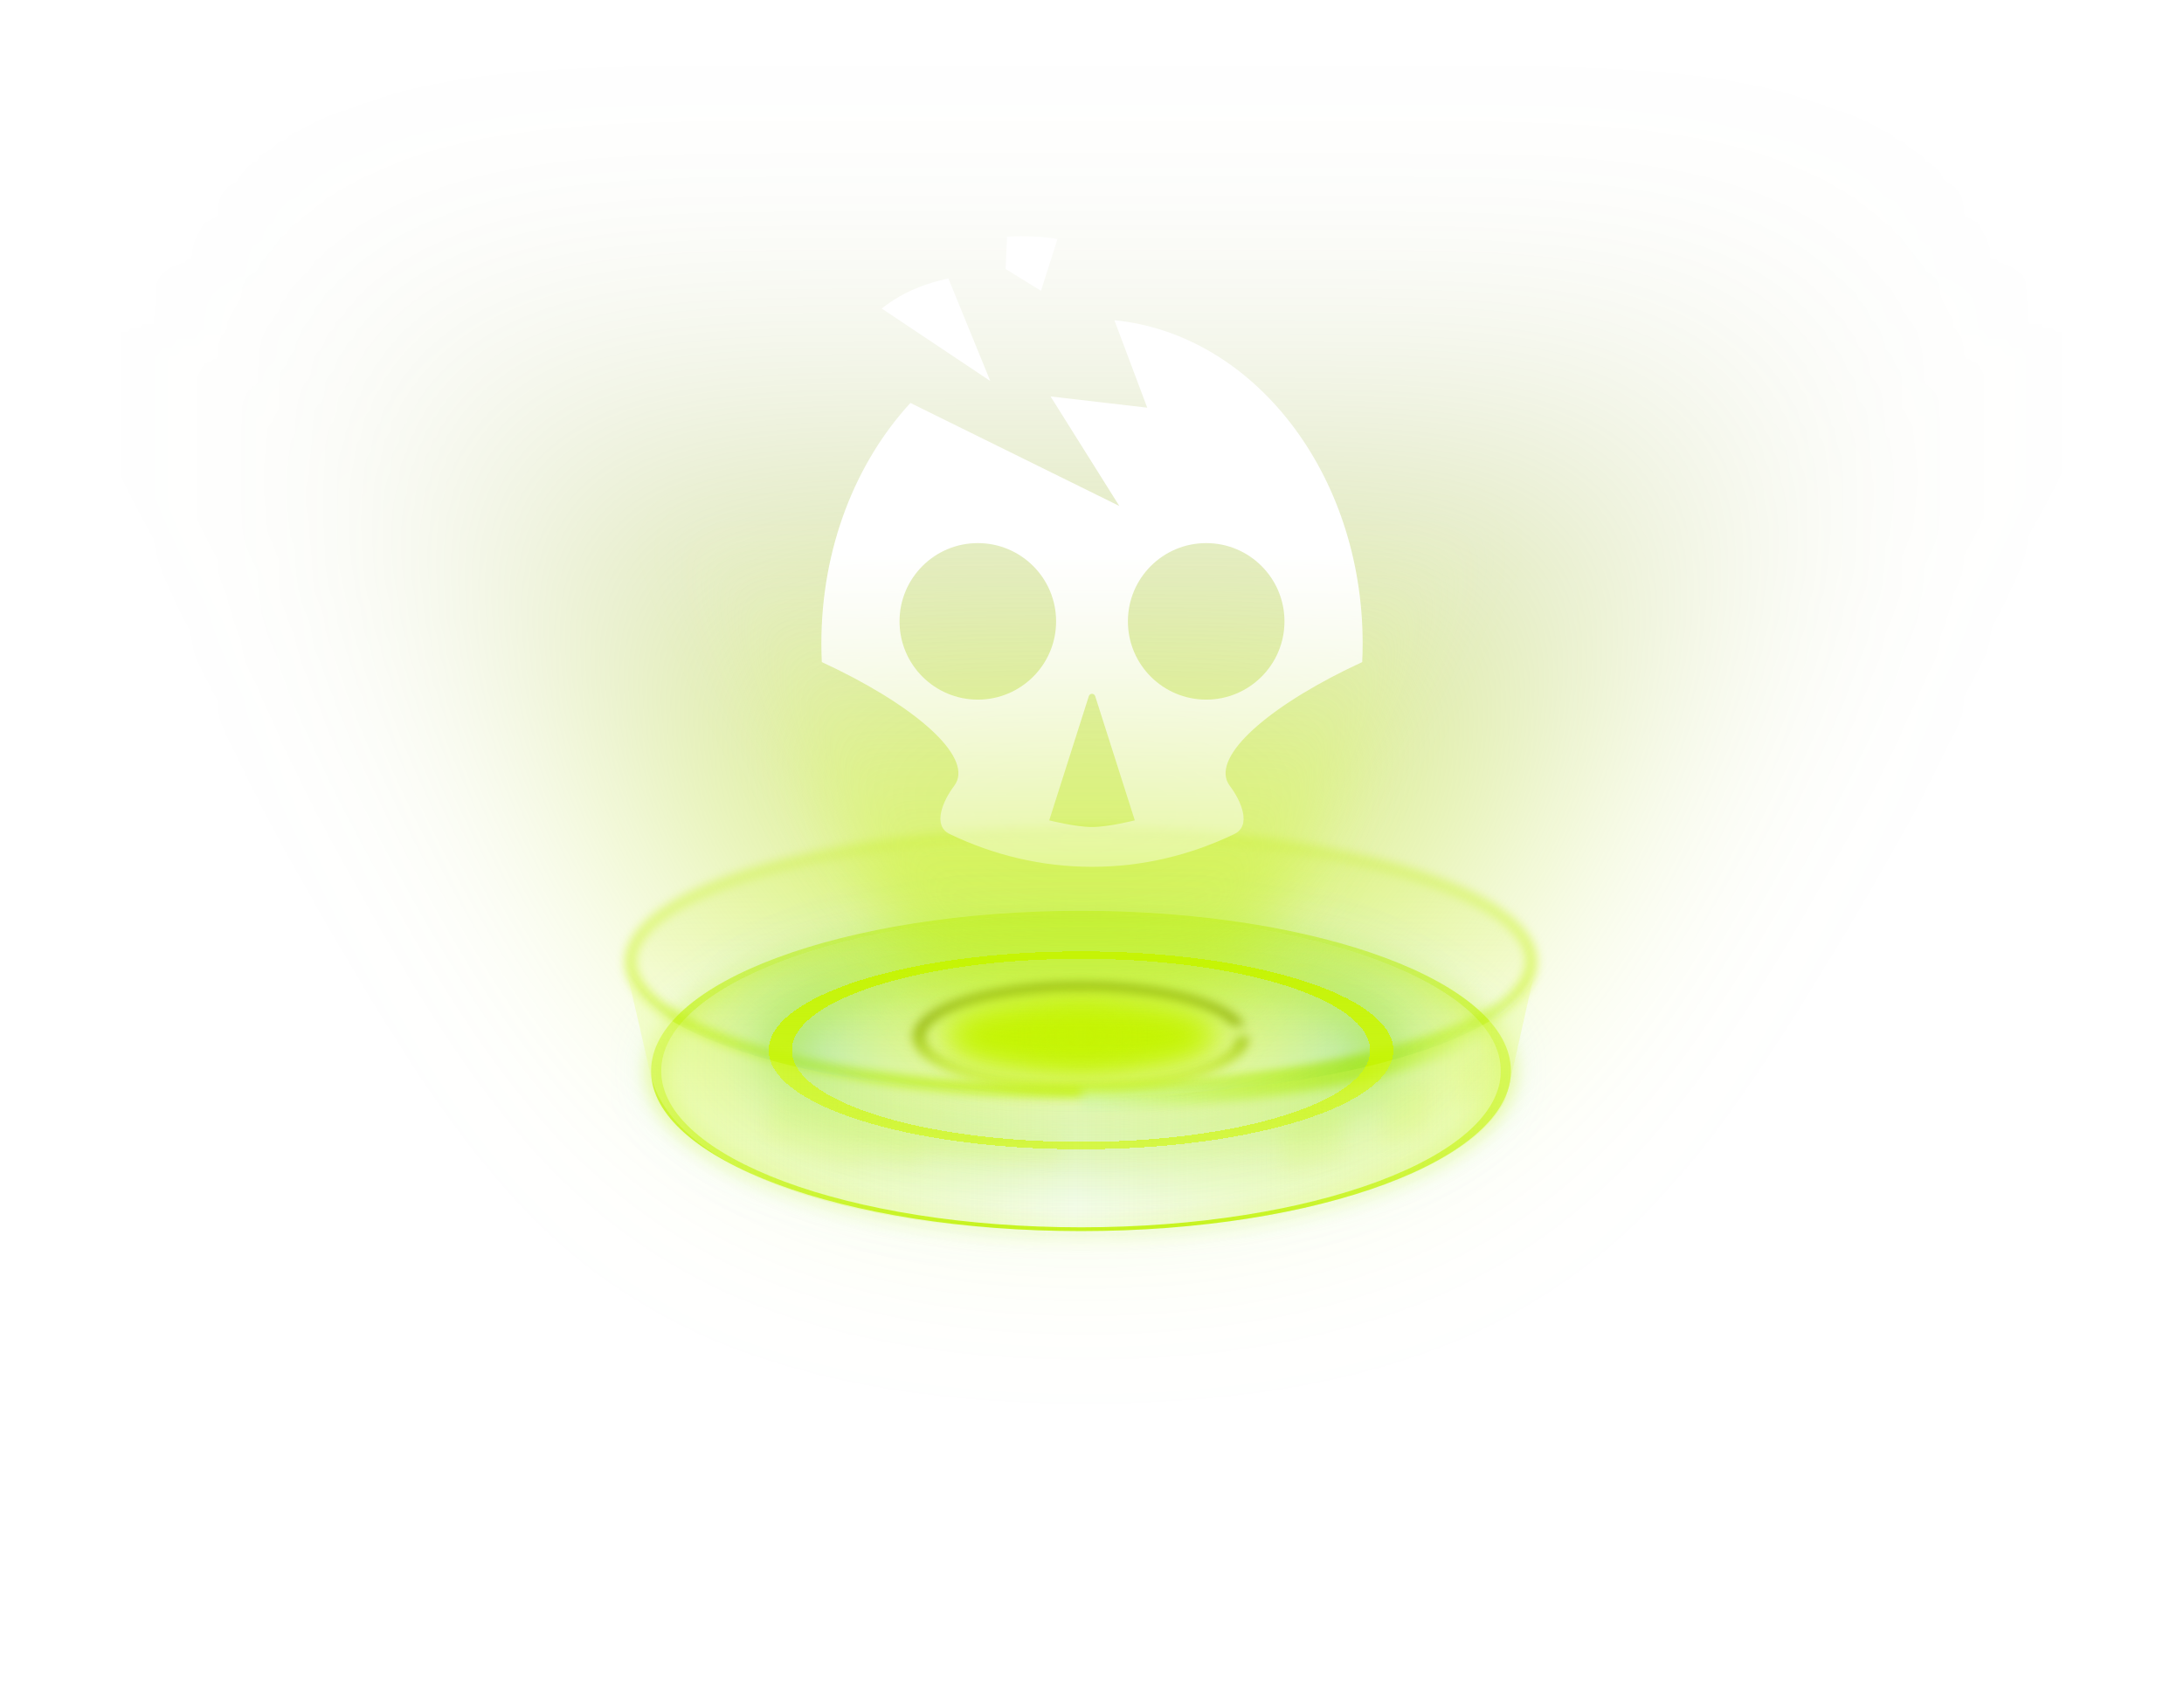
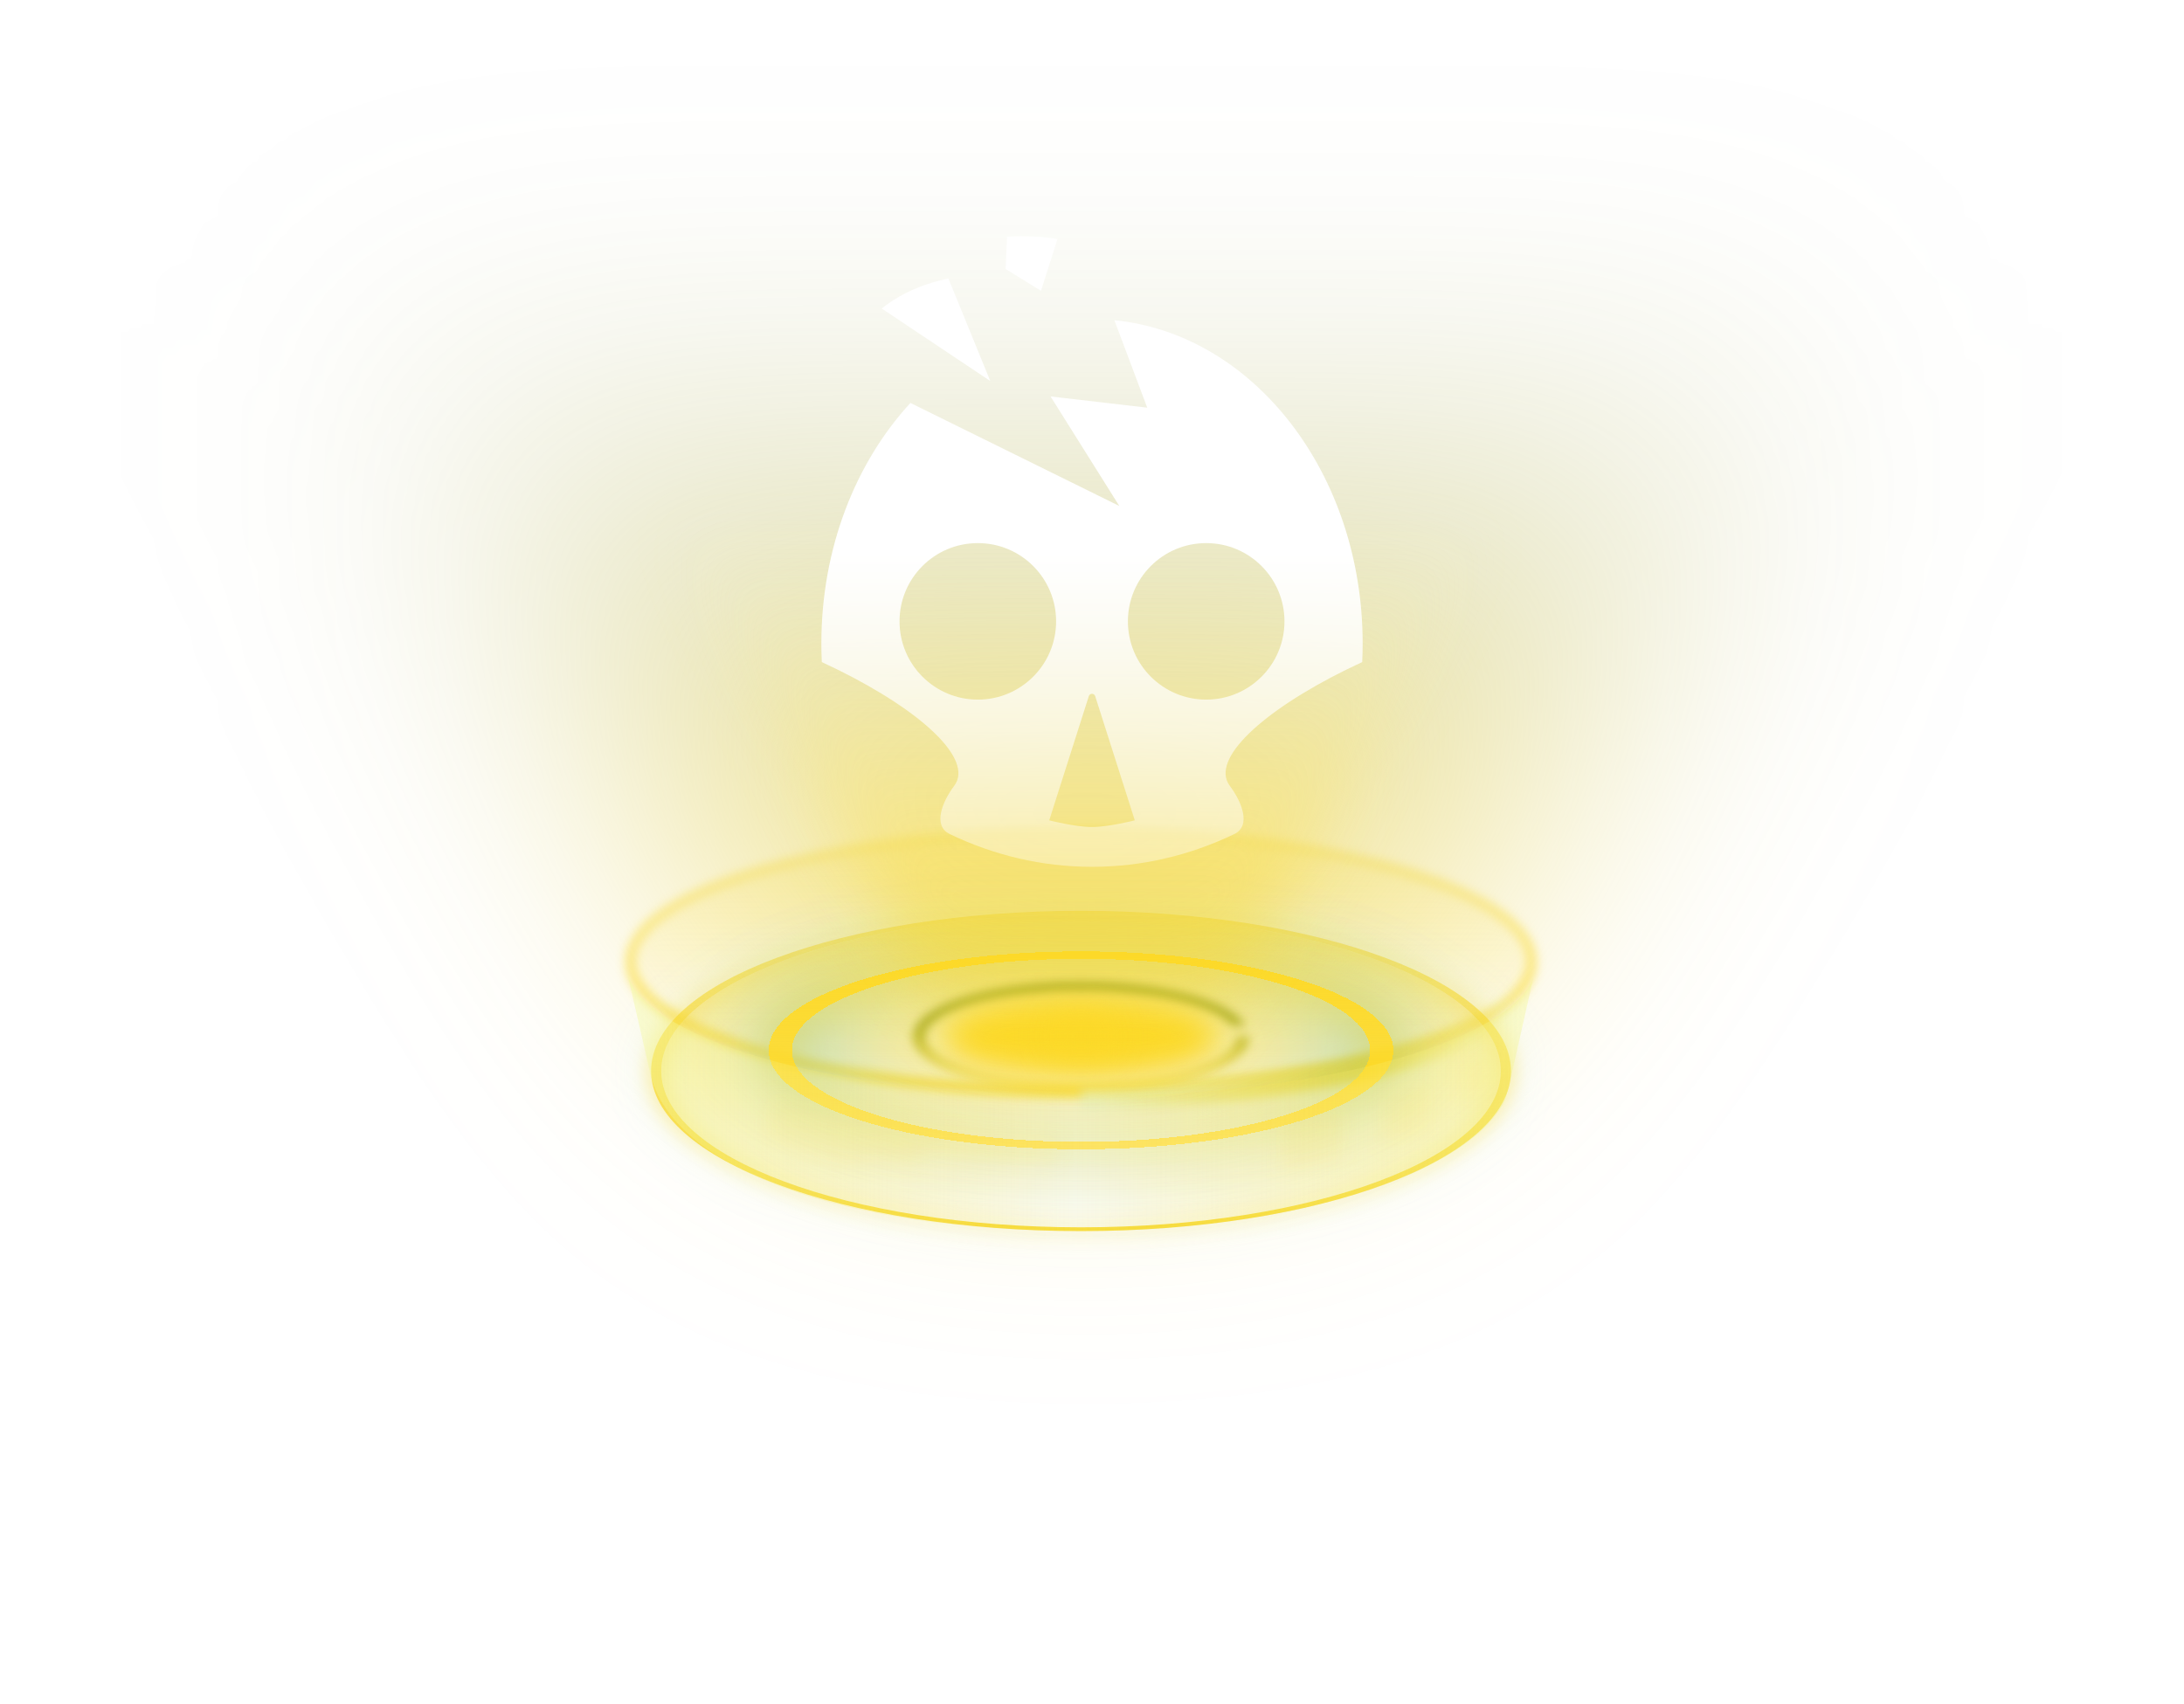
<svg xmlns="http://www.w3.org/2000/svg" width="305" height="238" viewBox="0 0 305 238" fill="none">
  <g filter="url(#filter0_f_15_4515)">
    <ellipse cx="150.967" cy="134.301" rx="63.626" ry="18.857" fill="url(#paint0_linear_15_4515)" fill-opacity="0.4" />
    <path d="M213.894 134.301C213.894 136.562 212.344 138.86 209.192 141.069C206.059 143.264 201.48 145.27 195.759 146.965C184.325 150.354 168.489 152.46 150.967 152.46C133.444 152.46 117.608 150.354 106.175 146.965C100.453 145.27 95.874 143.264 92.741 141.069C89.589 138.86 88.039 136.562 88.039 134.301C88.039 132.04 89.589 129.742 92.741 127.532C95.874 125.337 100.453 123.332 106.175 121.636C117.608 118.248 133.444 116.142 150.967 116.142C168.489 116.142 184.325 118.248 195.759 121.636C201.48 123.332 206.059 125.337 209.192 127.532C212.344 129.742 213.894 132.04 213.894 134.301Z" stroke="url(#paint1_linear_15_4515)" stroke-width="1.397" />
  </g>
  <g filter="url(#filter1_f_15_4515)">
    <path d="M214.592 134.301C214.592 144.715 186.106 153.158 150.966 153.158" stroke="url(#paint2_linear_15_4515)" stroke-width="3.492" />
  </g>
  <ellipse cx="150.967" cy="149.596" rx="58.617" ry="21.84" fill="url(#paint3_linear_15_4515)" />
  <path fill-rule="evenodd" clip-rule="evenodd" d="M150.967 171.966C184.126 171.966 211.007 161.951 211.007 149.596C211.007 137.242 184.126 127.226 150.967 127.226C117.807 127.226 90.926 137.242 90.926 149.596C90.926 161.951 117.807 171.966 150.967 171.966ZM150.967 171.436C183.34 171.436 209.584 161.658 209.584 149.596C209.584 137.534 183.34 127.756 150.967 127.756C118.594 127.756 92.35 137.534 92.35 149.596C92.35 161.658 118.594 171.436 150.967 171.436Z" fill="url(#paint4_linear_15_4515)" />
  <g filter="url(#filter2_f_15_4515)">
    <path d="M151.248 195.702L42.865 42.773L262.135 42.773L151.248 195.702Z" fill="url(#paint5_linear_15_4515)" fill-opacity="0.6" />
  </g>
  <g filter="url(#filter3_df_15_4515)">
    <path fill-rule="evenodd" clip-rule="evenodd" d="M150.967 171.966C184.126 171.966 211.007 161.951 211.007 149.596C211.007 137.242 184.126 127.226 150.967 127.226C117.807 127.226 90.926 137.242 90.926 149.596C90.926 161.951 117.807 171.966 150.967 171.966ZM150.967 171.534C183.34 171.534 209.584 161.712 209.584 149.596C209.584 137.481 183.34 127.659 150.967 127.659C118.594 127.659 92.35 137.481 92.35 149.596C92.35 161.712 118.594 171.534 150.967 171.534Z" fill="url(#paint6_linear_15_4515)" shape-rendering="crispEdges" />
  </g>
  <g filter="url(#filter4_f_15_4515)">
    <path fill-rule="evenodd" clip-rule="evenodd" d="M150.966 160.536C175.056 160.536 194.585 154.348 194.585 146.714C194.585 139.08 175.056 132.892 150.966 132.892C126.876 132.892 107.347 139.08 107.347 146.714C107.347 154.348 126.876 160.536 150.966 160.536ZM150.966 159.506C173.261 159.506 191.334 153.779 191.334 146.714C191.334 139.649 173.261 133.922 150.966 133.922C128.671 133.922 110.597 139.649 110.597 146.714C110.597 153.779 128.671 159.506 150.966 159.506Z" fill="url(#paint7_linear_15_4515)" />
  </g>
  <g filter="url(#filter5_d_15_4515)">
    <path fill-rule="evenodd" clip-rule="evenodd" d="M150.966 160.536C175.056 160.536 194.585 154.348 194.585 146.714C194.585 139.08 175.056 132.892 150.966 132.892C126.876 132.892 107.347 139.08 107.347 146.714C107.347 154.348 126.876 160.536 150.966 160.536ZM150.966 159.506C173.261 159.506 191.334 153.779 191.334 146.714C191.334 139.649 173.261 133.922 150.966 133.922C128.671 133.922 110.597 139.649 110.597 146.714C110.597 153.779 128.671 159.506 150.966 159.506Z" fill="url(#paint8_linear_15_4515)" shape-rendering="crispEdges" />
  </g>
  <path fill-rule="evenodd" clip-rule="evenodd" d="M211.182 149.732C211.183 149.687 211.184 149.641 211.184 149.596C211.206 149.54 211.228 149.483 211.251 149.424L214.126 136.587C210.319 145.923 183.491 153.158 150.963 153.158C118.005 153.158 90.9 145.731 87.661 136.216L90.819 149.976L90.82 149.978C93.873 163.267 117.797 171.966 150.956 171.966C180.381 171.966 205.01 164.08 210.184 153.67L210.692 151.922L211.182 149.732Z" fill="url(#paint9_linear_15_4515)" fill-opacity="0.5" />
  <g filter="url(#filter6_f_15_4515)">
    <path fill-rule="evenodd" clip-rule="evenodd" d="M174.468 144.816C174.468 148.929 163.946 152.263 150.967 152.263C137.988 152.263 127.466 148.929 127.466 144.816C127.466 140.703 137.988 137.369 150.967 137.369C162.261 137.369 171.695 139.894 173.954 143.26H172.091C169.761 140.415 161.187 138.304 150.966 138.304C138.954 138.304 129.216 141.219 129.216 144.816C129.216 148.413 138.954 151.328 150.966 151.328C162.978 151.328 172.716 148.413 172.716 144.816L174.468 144.816C174.468 144.816 174.468 144.816 174.468 144.816Z" fill="url(#paint10_linear_15_4515)" />
  </g>
  <g filter="url(#filter7_f_15_4515)">
-     <path d="M169.923 144.816C169.923 147.843 161.436 150.298 150.967 150.298C140.497 150.298 132.01 147.843 132.01 144.816C132.01 141.788 140.497 139.334 150.967 139.334C161.436 139.334 169.923 141.788 169.923 144.816Z" fill="#C5F404" />
+     <path d="M169.923 144.816C169.923 147.843 161.436 150.298 150.967 150.298C140.497 150.298 132.01 147.843 132.01 144.816C132.01 141.788 140.497 139.334 150.967 139.334C161.436 139.334 169.923 141.788 169.923 144.816Z" fill="#fcd928" />
  </g>
  <g opacity="0.4" filter="url(#filter8_f_15_4515)">
    <path d="M150.949 175.975L91.594 70.906L210.002 70.906L150.949 175.975Z" fill="url(#paint11_linear_15_4515)" />
  </g>
  <g filter="url(#filter9_f_15_4515)">
-     <path fill-rule="evenodd" clip-rule="evenodd" d="M208.321 152.593L208.613 146.399C207.405 147.195 206.065 147.965 204.602 148.705C204.472 150.654 204.318 152.974 204.178 155.33C205.721 154.452 207.107 153.538 208.321 152.593ZM199.379 157.728L199.701 150.893C197.745 151.667 195.642 152.396 193.406 153.076C193.255 155.414 193.103 157.901 192.994 160.184C195.278 159.416 197.412 158.595 199.379 157.728ZM187.471 161.858L187.81 154.607C185.099 155.272 182.237 155.872 179.247 156.398C179.084 158.908 178.923 161.538 178.817 163.877C181.849 163.278 184.741 162.602 187.471 161.858Z" fill="#C5F404" fill-opacity="0.1" />
+     <path fill-rule="evenodd" clip-rule="evenodd" d="M208.321 152.593L208.613 146.399C207.405 147.195 206.065 147.965 204.602 148.705C204.472 150.654 204.318 152.974 204.178 155.33C205.721 154.452 207.107 153.538 208.321 152.593ZM199.379 157.728L199.701 150.893C197.745 151.667 195.642 152.396 193.406 153.076C193.255 155.414 193.103 157.901 192.994 160.184C195.278 159.416 197.412 158.595 199.379 157.728ZM187.471 161.858L187.81 154.607C185.099 155.272 182.237 155.872 179.247 156.398C179.084 158.908 178.923 161.538 178.817 163.877C181.849 163.278 184.741 162.602 187.471 161.858Z" fill="#fcd928" fill-opacity="0.1" />
  </g>
  <g filter="url(#filter10_f_15_4515)">
-     <path d="M155.145 144.677C155.145 145.628 153.275 146.399 150.967 146.399C148.66 146.399 146.79 145.628 146.79 144.677C146.79 143.727 148.66 142.956 150.967 142.956C153.275 142.956 155.145 143.727 155.145 144.677Z" fill="#C5F404" />
+     <path d="M155.145 144.677C155.145 145.628 153.275 146.399 150.967 146.399C148.66 146.399 146.79 145.628 146.79 144.677C146.79 143.727 148.66 142.956 150.967 142.956C153.275 142.956 155.145 143.727 155.145 144.677Z" fill="#fcd928" />
  </g>
  <g filter="url(#filter11_f_15_4515)">
-     <path d="M148.096 159.336C130.588 159.059 114.114 155.246 107.536 153.145L106.871 158.67C110.403 160.581 114.452 162.009 120.332 163.195L120.55 161.6C122.041 161.978 126.499 162.509 128.541 162.728L128.712 160.33C135.576 161.576 143.625 161.764 147.839 161.863L147.896 161.864C147.893 161.675 148.035 160.713 148.096 159.336Z" fill="#C5F404" fill-opacity="0.1" />
+     <path d="M148.096 159.336C130.588 159.059 114.114 155.246 107.536 153.145L106.871 158.67C110.403 160.581 114.452 162.009 120.332 163.195L120.55 161.6C122.041 161.978 126.499 162.509 128.541 162.728L128.712 160.33C135.576 161.576 143.625 161.764 147.839 161.863L147.896 161.864C147.893 161.675 148.035 160.713 148.096 159.336Z" fill="#fcd928" fill-opacity="0.1" />
  </g>
  <path fill-rule="evenodd" clip-rule="evenodd" d="M140.639 33.067L140.435 37.573L145.378 40.619L147.681 33.385C146.246 33.107 143.24 32.883 140.639 33.067ZM138.295 53.222L123.146 43.101C123.146 43.101 124.757 41.697 127.33 40.535C129.903 39.373 132.446 38.901 132.446 38.901L138.295 53.222ZM127.144 56.285L156.313 70.676L146.714 55.378L160.213 56.946L155.625 44.732C175.038 46.635 190.298 66.12 190.298 89.875C190.298 90.749 190.277 91.617 190.236 92.479C177.913 98.176 169.856 104.973 171.328 109.01C171.426 109.277 171.562 109.526 171.737 109.758C173.367 111.922 174.81 115.333 172.367 116.507C166.226 119.458 159.522 121.082 152.501 121.082C145.48 121.082 138.774 119.458 132.633 116.506C130.191 115.332 131.633 111.922 133.263 109.757C133.438 109.525 133.574 109.276 133.672 109.01C135.144 104.973 127.088 98.177 114.766 92.48C114.743 92.007 114.727 91.532 114.716 91.055C114.708 90.663 114.704 90.269 114.704 89.875C114.704 76.552 119.504 64.573 127.144 56.285ZM147.487 86.794C147.487 92.832 142.593 97.726 136.555 97.726C130.517 97.726 125.622 92.832 125.622 86.794C125.622 80.756 130.517 75.861 136.555 75.861C142.593 75.861 147.487 80.756 147.487 86.794ZM168.447 97.726C174.485 97.726 179.379 92.832 179.379 86.794C179.379 80.756 174.485 75.861 168.447 75.861C162.409 75.861 157.514 80.756 157.514 86.794C157.514 92.832 162.409 97.726 168.447 97.726ZM152.944 97.237L158.476 114.59C158.476 114.59 154.834 115.522 152.5 115.522C150.167 115.522 146.526 114.59 146.526 114.59L152.057 97.237C152.195 96.805 152.807 96.805 152.944 97.237Z" fill="url(#paint12_linear_15_4515)" />
  <defs>
    <filter id="filter0_f_15_4515" x="85.944" y="114.047" width="130.045" height="40.508" filterUnits="userSpaceOnUse" color-interpolation-filters="sRGB">
      <feFlood flood-opacity="0" result="BackgroundImageFix" />
      <feBlend mode="normal" in="SourceGraphic" in2="BackgroundImageFix" result="shape" />
      <feGaussianBlur stdDeviation="0.698" result="effect1_foregroundBlur_15_4515" />
    </filter>
    <filter id="filter1_f_15_4515" x="149.569" y="132.904" width="68.165" height="23.396" filterUnits="userSpaceOnUse" color-interpolation-filters="sRGB">
      <feFlood flood-opacity="0" result="BackgroundImageFix" />
      <feBlend mode="normal" in="SourceGraphic" in2="BackgroundImageFix" result="shape" />
      <feGaussianBlur stdDeviation="0.698" result="effect1_foregroundBlur_15_4515" />
    </filter>
    <filter id="filter2_f_15_4515" x="0.967" y="0.874" width="303.066" height="236.727" filterUnits="userSpaceOnUse" color-interpolation-filters="sRGB">
      <feFlood flood-opacity="0" result="BackgroundImageFix" />
      <feBlend mode="normal" in="SourceGraphic" in2="BackgroundImageFix" result="shape" />
      <feGaussianBlur stdDeviation="20.949" result="effect1_foregroundBlur_15_4515" />
    </filter>
    <filter id="filter3_df_15_4515" x="85.34" y="121.64" width="131.253" height="55.913" filterUnits="userSpaceOnUse" color-interpolation-filters="sRGB">
      <feFlood flood-opacity="0" result="BackgroundImageFix" />
      <feColorMatrix in="SourceAlpha" type="matrix" values="0 0 0 0 0 0 0 0 0 0 0 0 0 0 0 0 0 0 127 0" result="hardAlpha" />
      <feOffset />
      <feGaussianBlur stdDeviation="2.793" />
      <feComposite in2="hardAlpha" operator="out" />
      <feColorMatrix type="matrix" values="0 0 0 0 0.362 0 0 0 0 0.847 0 0 0 0 1 0 0 0 0.25 0" />
      <feBlend mode="normal" in2="BackgroundImageFix" result="effect1_dropShadow_15_4515" />
      <feBlend mode="normal" in="SourceGraphic" in2="effect1_dropShadow_15_4515" result="shape" />
      <feGaussianBlur stdDeviation="1.397" result="effect2_foregroundBlur_15_4515" />
    </filter>
    <filter id="filter4_f_15_4515" x="101.761" y="127.305" width="98.41" height="38.817" filterUnits="userSpaceOnUse" color-interpolation-filters="sRGB">
      <feFlood flood-opacity="0" result="BackgroundImageFix" />
      <feBlend mode="normal" in="SourceGraphic" in2="BackgroundImageFix" result="shape" />
      <feGaussianBlur stdDeviation="2.793" result="effect1_foregroundBlur_15_4515" />
    </filter>
    <filter id="filter5_d_15_4515" x="94.778" y="120.322" width="112.376" height="52.783" filterUnits="userSpaceOnUse" color-interpolation-filters="sRGB">
      <feFlood flood-opacity="0" result="BackgroundImageFix" />
      <feColorMatrix in="SourceAlpha" type="matrix" values="0 0 0 0 0 0 0 0 0 0 0 0 0 0 0 0 0 0 127 0" result="hardAlpha" />
      <feOffset />
      <feGaussianBlur stdDeviation="6.285" />
      <feComposite in2="hardAlpha" operator="out" />
      <feColorMatrix type="matrix" values="0 0 0 0 0.142 0 0 0 0 0.691 0 0 0 0 1 0 0 0 1 0" />
      <feBlend mode="normal" in2="BackgroundImageFix" result="effect1_dropShadow_15_4515" />
      <feBlend mode="normal" in="SourceGraphic" in2="effect1_dropShadow_15_4515" result="shape" />
    </filter>
    <filter id="filter6_f_15_4515" x="126.069" y="135.972" width="49.795" height="17.687" filterUnits="userSpaceOnUse" color-interpolation-filters="sRGB">
      <feFlood flood-opacity="0" result="BackgroundImageFix" />
      <feBlend mode="normal" in="SourceGraphic" in2="BackgroundImageFix" result="shape" />
      <feGaussianBlur stdDeviation="0.698" result="effect1_foregroundBlur_15_4515" />
    </filter>
    <filter id="filter7_f_15_4515" x="127.82" y="135.144" width="46.293" height="19.343" filterUnits="userSpaceOnUse" color-interpolation-filters="sRGB">
      <feFlood flood-opacity="0" result="BackgroundImageFix" />
      <feBlend mode="normal" in="SourceGraphic" in2="BackgroundImageFix" result="shape" />
      <feGaussianBlur stdDeviation="2.095" result="effect1_foregroundBlur_15_4515" />
    </filter>
    <filter id="filter8_f_15_4515" x="83.214" y="62.527" width="135.168" height="121.828" filterUnits="userSpaceOnUse" color-interpolation-filters="sRGB">
      <feFlood flood-opacity="0" result="BackgroundImageFix" />
      <feBlend mode="normal" in="SourceGraphic" in2="BackgroundImageFix" result="shape" />
      <feGaussianBlur stdDeviation="4.19" result="effect1_foregroundBlur_15_4515" />
    </filter>
    <filter id="filter9_f_15_4515" x="176.024" y="143.605" width="35.382" height="23.064" filterUnits="userSpaceOnUse" color-interpolation-filters="sRGB">
      <feFlood flood-opacity="0" result="BackgroundImageFix" />
      <feBlend mode="normal" in="SourceGraphic" in2="BackgroundImageFix" result="shape" />
      <feGaussianBlur stdDeviation="1.397" result="effect1_foregroundBlur_15_4515" />
    </filter>
    <filter id="filter10_f_15_4515" x="141.203" y="137.37" width="19.528" height="14.616" filterUnits="userSpaceOnUse" color-interpolation-filters="sRGB">
      <feFlood flood-opacity="0" result="BackgroundImageFix" />
      <feBlend mode="normal" in="SourceGraphic" in2="BackgroundImageFix" result="shape" />
      <feGaussianBlur stdDeviation="2.793" result="effect1_foregroundBlur_15_4515" />
    </filter>
    <filter id="filter11_f_15_4515" x="104.077" y="150.352" width="46.812" height="15.636" filterUnits="userSpaceOnUse" color-interpolation-filters="sRGB">
      <feFlood flood-opacity="0" result="BackgroundImageFix" />
      <feBlend mode="normal" in="SourceGraphic" in2="BackgroundImageFix" result="shape" />
      <feGaussianBlur stdDeviation="1.397" result="effect1_foregroundBlur_15_4515" />
    </filter>
    <linearGradient id="paint0_linear_15_4515" x1="150.967" y1="115.443" x2="150.967" y2="153.158" gradientUnits="userSpaceOnUse">
-       <stop stop-color="#C5F404" stop-opacity="0.5" />
-       <stop offset="1" stop-color="#C5F404" stop-opacity="0" />
+       <stop stop-color="#fcd928" stop-opacity="0.5" />
+       <stop offset="1" stop-color="#fcd928" stop-opacity="0" />
    </linearGradient>
    <linearGradient id="paint1_linear_15_4515" x1="150.967" y1="158.437" x2="150.967" y2="109.57" gradientUnits="userSpaceOnUse">
-       <stop stop-color="#C5F404" />
-       <stop offset="1" stop-color="#C5F404" stop-opacity="0" />
+       <stop stop-color="#fcd928" />
+       <stop offset="1" stop-color="#fcd928" stop-opacity="0" />
    </linearGradient>
    <linearGradient id="paint2_linear_15_4515" x1="153.556" y1="154.394" x2="212.369" y2="136.513" gradientUnits="userSpaceOnUse">
      <stop stop-color="#E8FEFF" stop-opacity="0.773" />
-       <stop offset="0.599" stop-color="#C5F404" />
+       <stop offset="0.599" stop-color="#fcd928" />
      <stop offset="1" stop-color="#E8FEFF" stop-opacity="0" />
    </linearGradient>
    <linearGradient id="paint3_linear_15_4515" x1="150.967" y1="127.756" x2="150.967" y2="171.436" gradientUnits="userSpaceOnUse">
-       <stop stop-color="#C5F404" stop-opacity="0.5" />
-       <stop offset="1" stop-color="#C5F404" stop-opacity="0" />
+       <stop stop-color="#fcd928" stop-opacity="0.5" />
+       <stop offset="1" stop-color="#fcd928" stop-opacity="0" />
    </linearGradient>
    <linearGradient id="paint4_linear_15_4515" x1="150.967" y1="127.226" x2="150.967" y2="171.966" gradientUnits="userSpaceOnUse">
-       <stop stop-color="#C5F404" stop-opacity="0.5" />
-       <stop offset="1" stop-color="#C5F404" stop-opacity="0.9" />
+       <stop stop-color="#fcd928" stop-opacity="0.5" />
+       <stop offset="1" stop-color="#fcd928" stop-opacity="0.9" />
    </linearGradient>
    <linearGradient id="paint5_linear_15_4515" x1="151.247" y1="195.702" x2="151.247" y2="42.773" gradientUnits="userSpaceOnUse">
-       <stop offset="0.251" stop-color="#C5F404" stop-opacity="0" />
-       <stop offset="0.454" stop-color="#C5F404" />
+       <stop offset="0.251" stop-color="#fcd928" stop-opacity="0" />
+       <stop offset="0.454" stop-color="#fcd928" />
      <stop offset="1" stop-color="#4F6200" stop-opacity="0" />
    </linearGradient>
    <linearGradient id="paint6_linear_15_4515" x1="150.967" y1="127.226" x2="150.967" y2="171.966" gradientUnits="userSpaceOnUse">
-       <stop stop-color="#C5F404" stop-opacity="0.5" />
-       <stop offset="1" stop-color="#C5F404" stop-opacity="0.9" />
+       <stop stop-color="#fcd928" stop-opacity="0.5" />
+       <stop offset="1" stop-color="#fcd928" stop-opacity="0.9" />
    </linearGradient>
    <linearGradient id="paint7_linear_15_4515" x1="150.967" y1="132.892" x2="150.967" y2="160.536" gradientUnits="userSpaceOnUse">
-       <stop stop-color="#C5F404" />
-       <stop offset="1" stop-color="#C5F404" stop-opacity="0.6" />
+       <stop stop-color="#fcd928" />
+       <stop offset="1" stop-color="#fcd928" stop-opacity="0.6" />
    </linearGradient>
    <linearGradient id="paint8_linear_15_4515" x1="150.967" y1="132.892" x2="150.967" y2="160.536" gradientUnits="userSpaceOnUse">
-       <stop stop-color="#C5F404" />
-       <stop offset="1" stop-color="#C5F404" stop-opacity="0.6" />
+       <stop stop-color="#fcd928" />
+       <stop offset="1" stop-color="#fcd928" stop-opacity="0.6" />
    </linearGradient>
    <linearGradient id="paint9_linear_15_4515" x1="76.705" y1="154.091" x2="231.995" y2="154.091" gradientUnits="userSpaceOnUse">
      <stop stop-color="#F1FFB7" />
-       <stop offset="0.473" stop-color="#C5F404" stop-opacity="0" />
+       <stop offset="0.473" stop-color="#fcd928" stop-opacity="0" />
      <stop offset="1" stop-color="#F0FFB2" />
    </linearGradient>
    <linearGradient id="paint10_linear_15_4515" x1="150.967" y1="137.369" x2="150.967" y2="152.263" gradientUnits="userSpaceOnUse">
      <stop stop-color="#6A8400" />
-       <stop offset="1" stop-color="#C5F404" stop-opacity="0.6" />
+       <stop offset="1" stop-color="#fcd928" stop-opacity="0.6" />
    </linearGradient>
    <linearGradient id="paint11_linear_15_4515" x1="150.948" y1="175.975" x2="150.948" y2="70.906" gradientUnits="userSpaceOnUse">
-       <stop offset="0.251" stop-color="#C5F404" stop-opacity="0" />
-       <stop offset="0.454" stop-color="#C5F404" />
+       <stop offset="0.251" stop-color="#fcd928" stop-opacity="0" />
+       <stop offset="0.454" stop-color="#fcd928" />
      <stop offset="1" stop-color="#FBFFE9" stop-opacity="0" />
    </linearGradient>
    <linearGradient id="paint12_linear_15_4515" x1="152.501" y1="77.041" x2="152.501" y2="145.683" gradientUnits="userSpaceOnUse">
      <stop stop-color="white" />
      <stop offset="1" stop-color="white" stop-opacity="0" />
    </linearGradient>
  </defs>
</svg>
